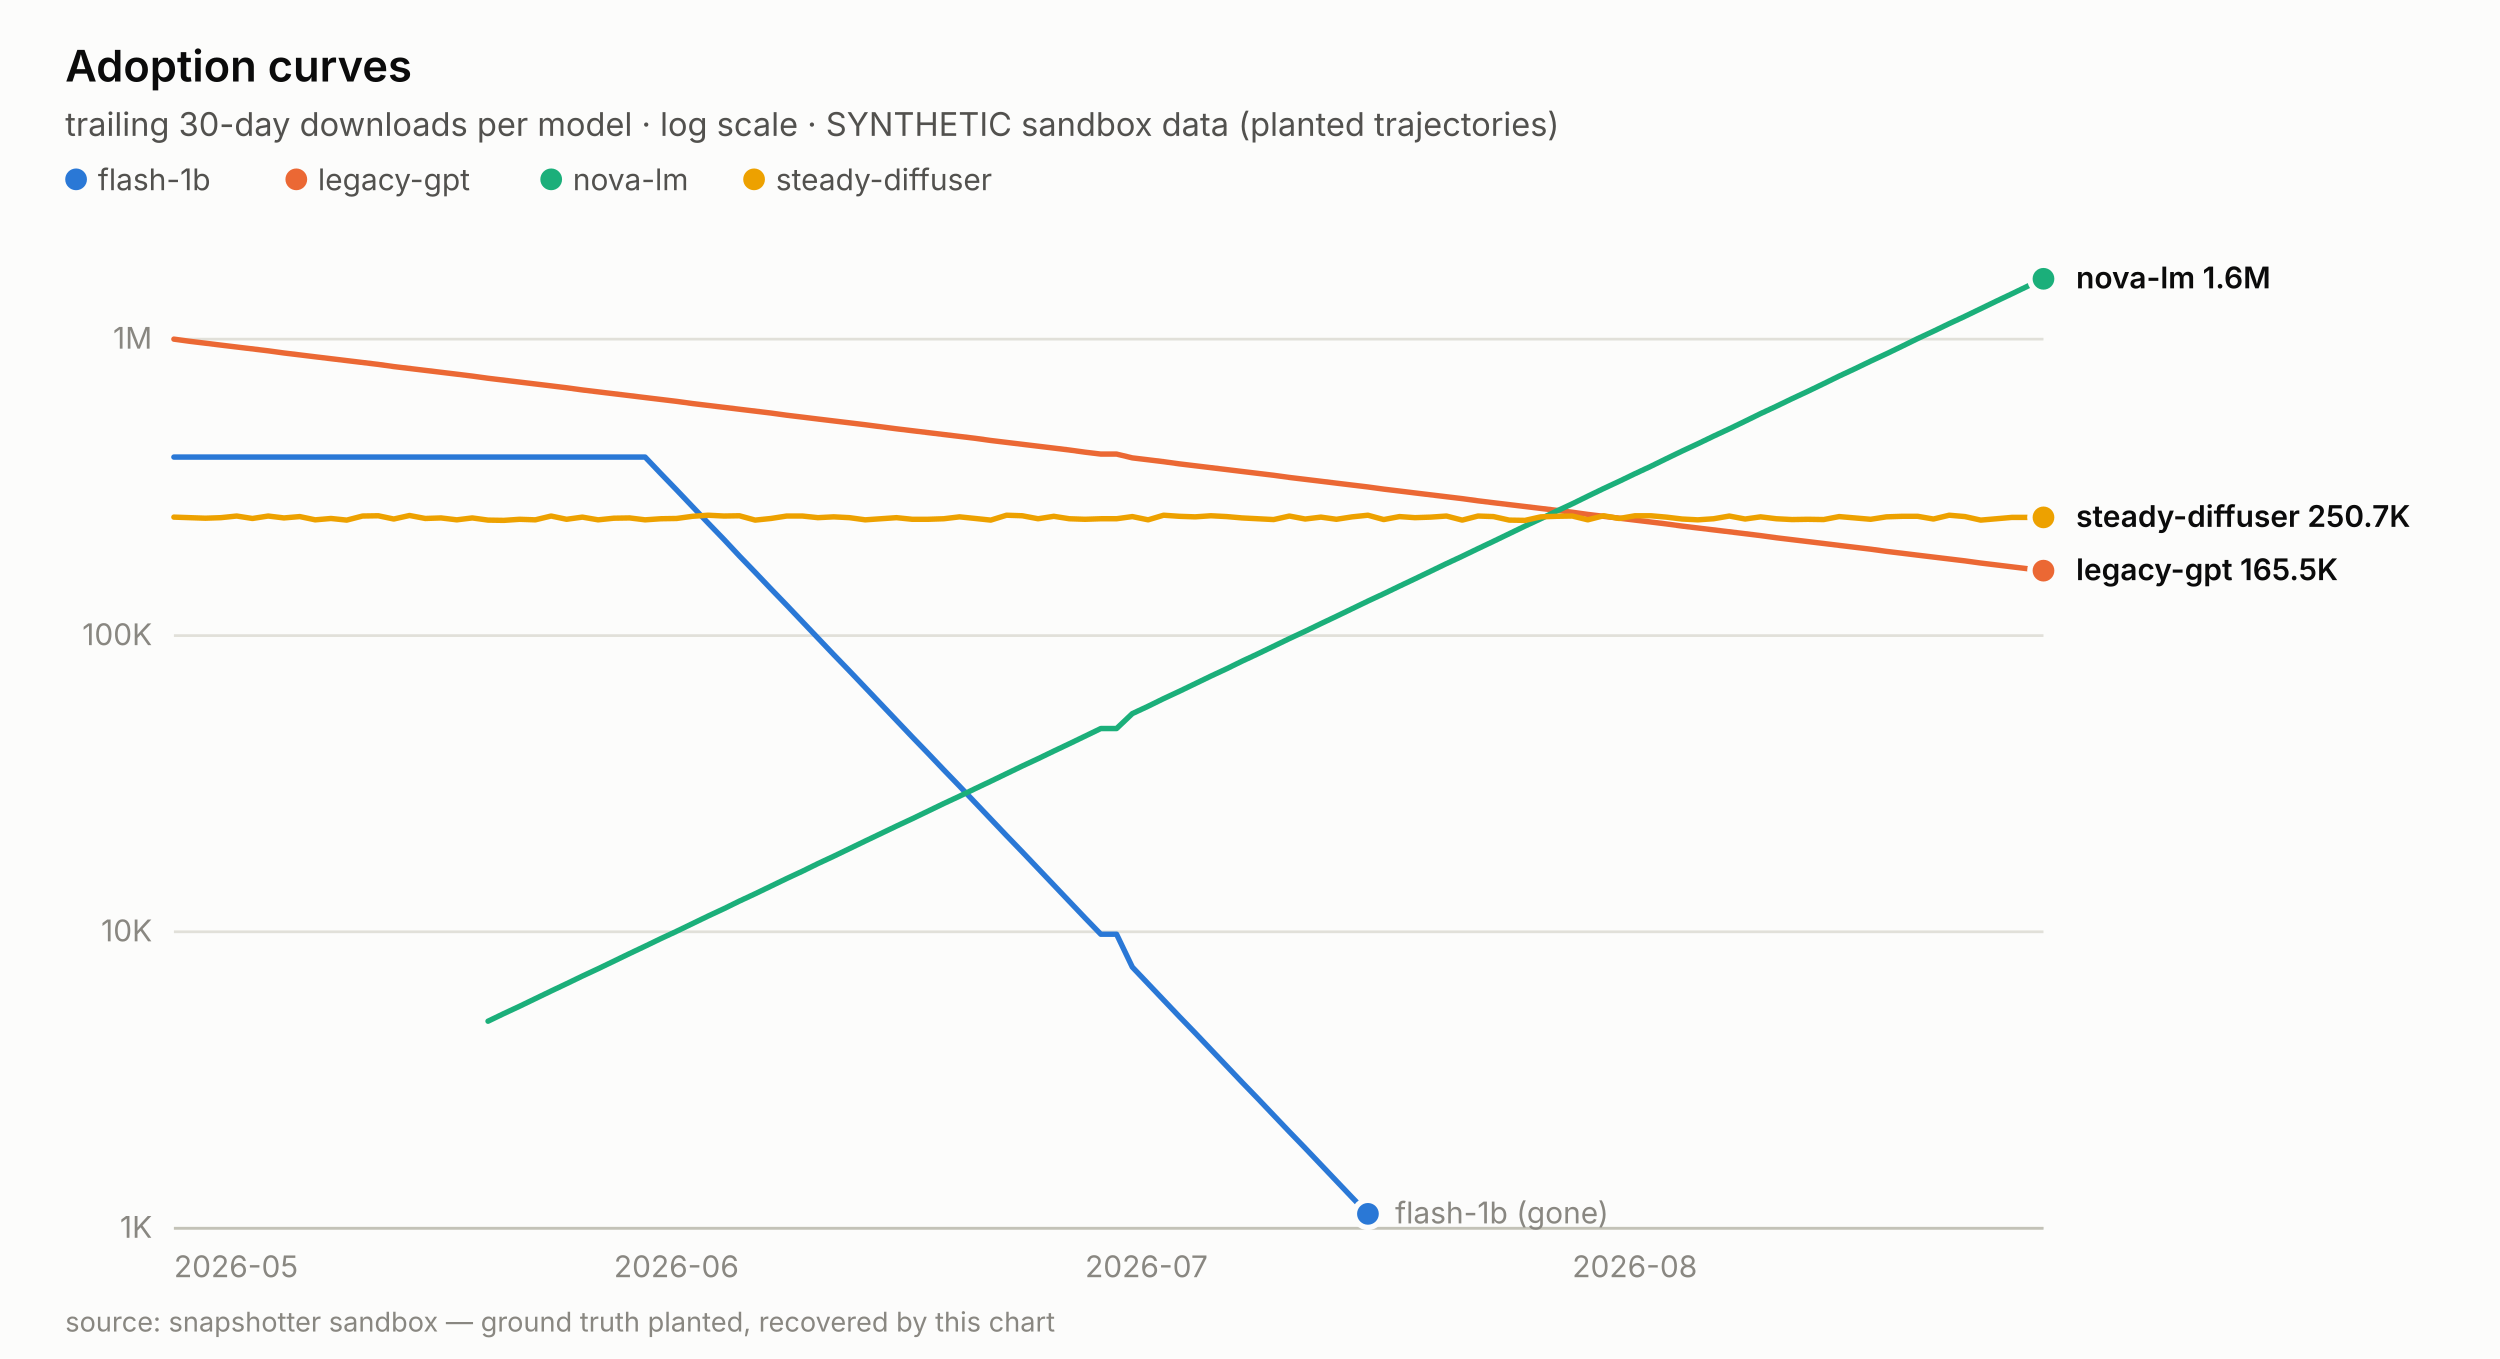
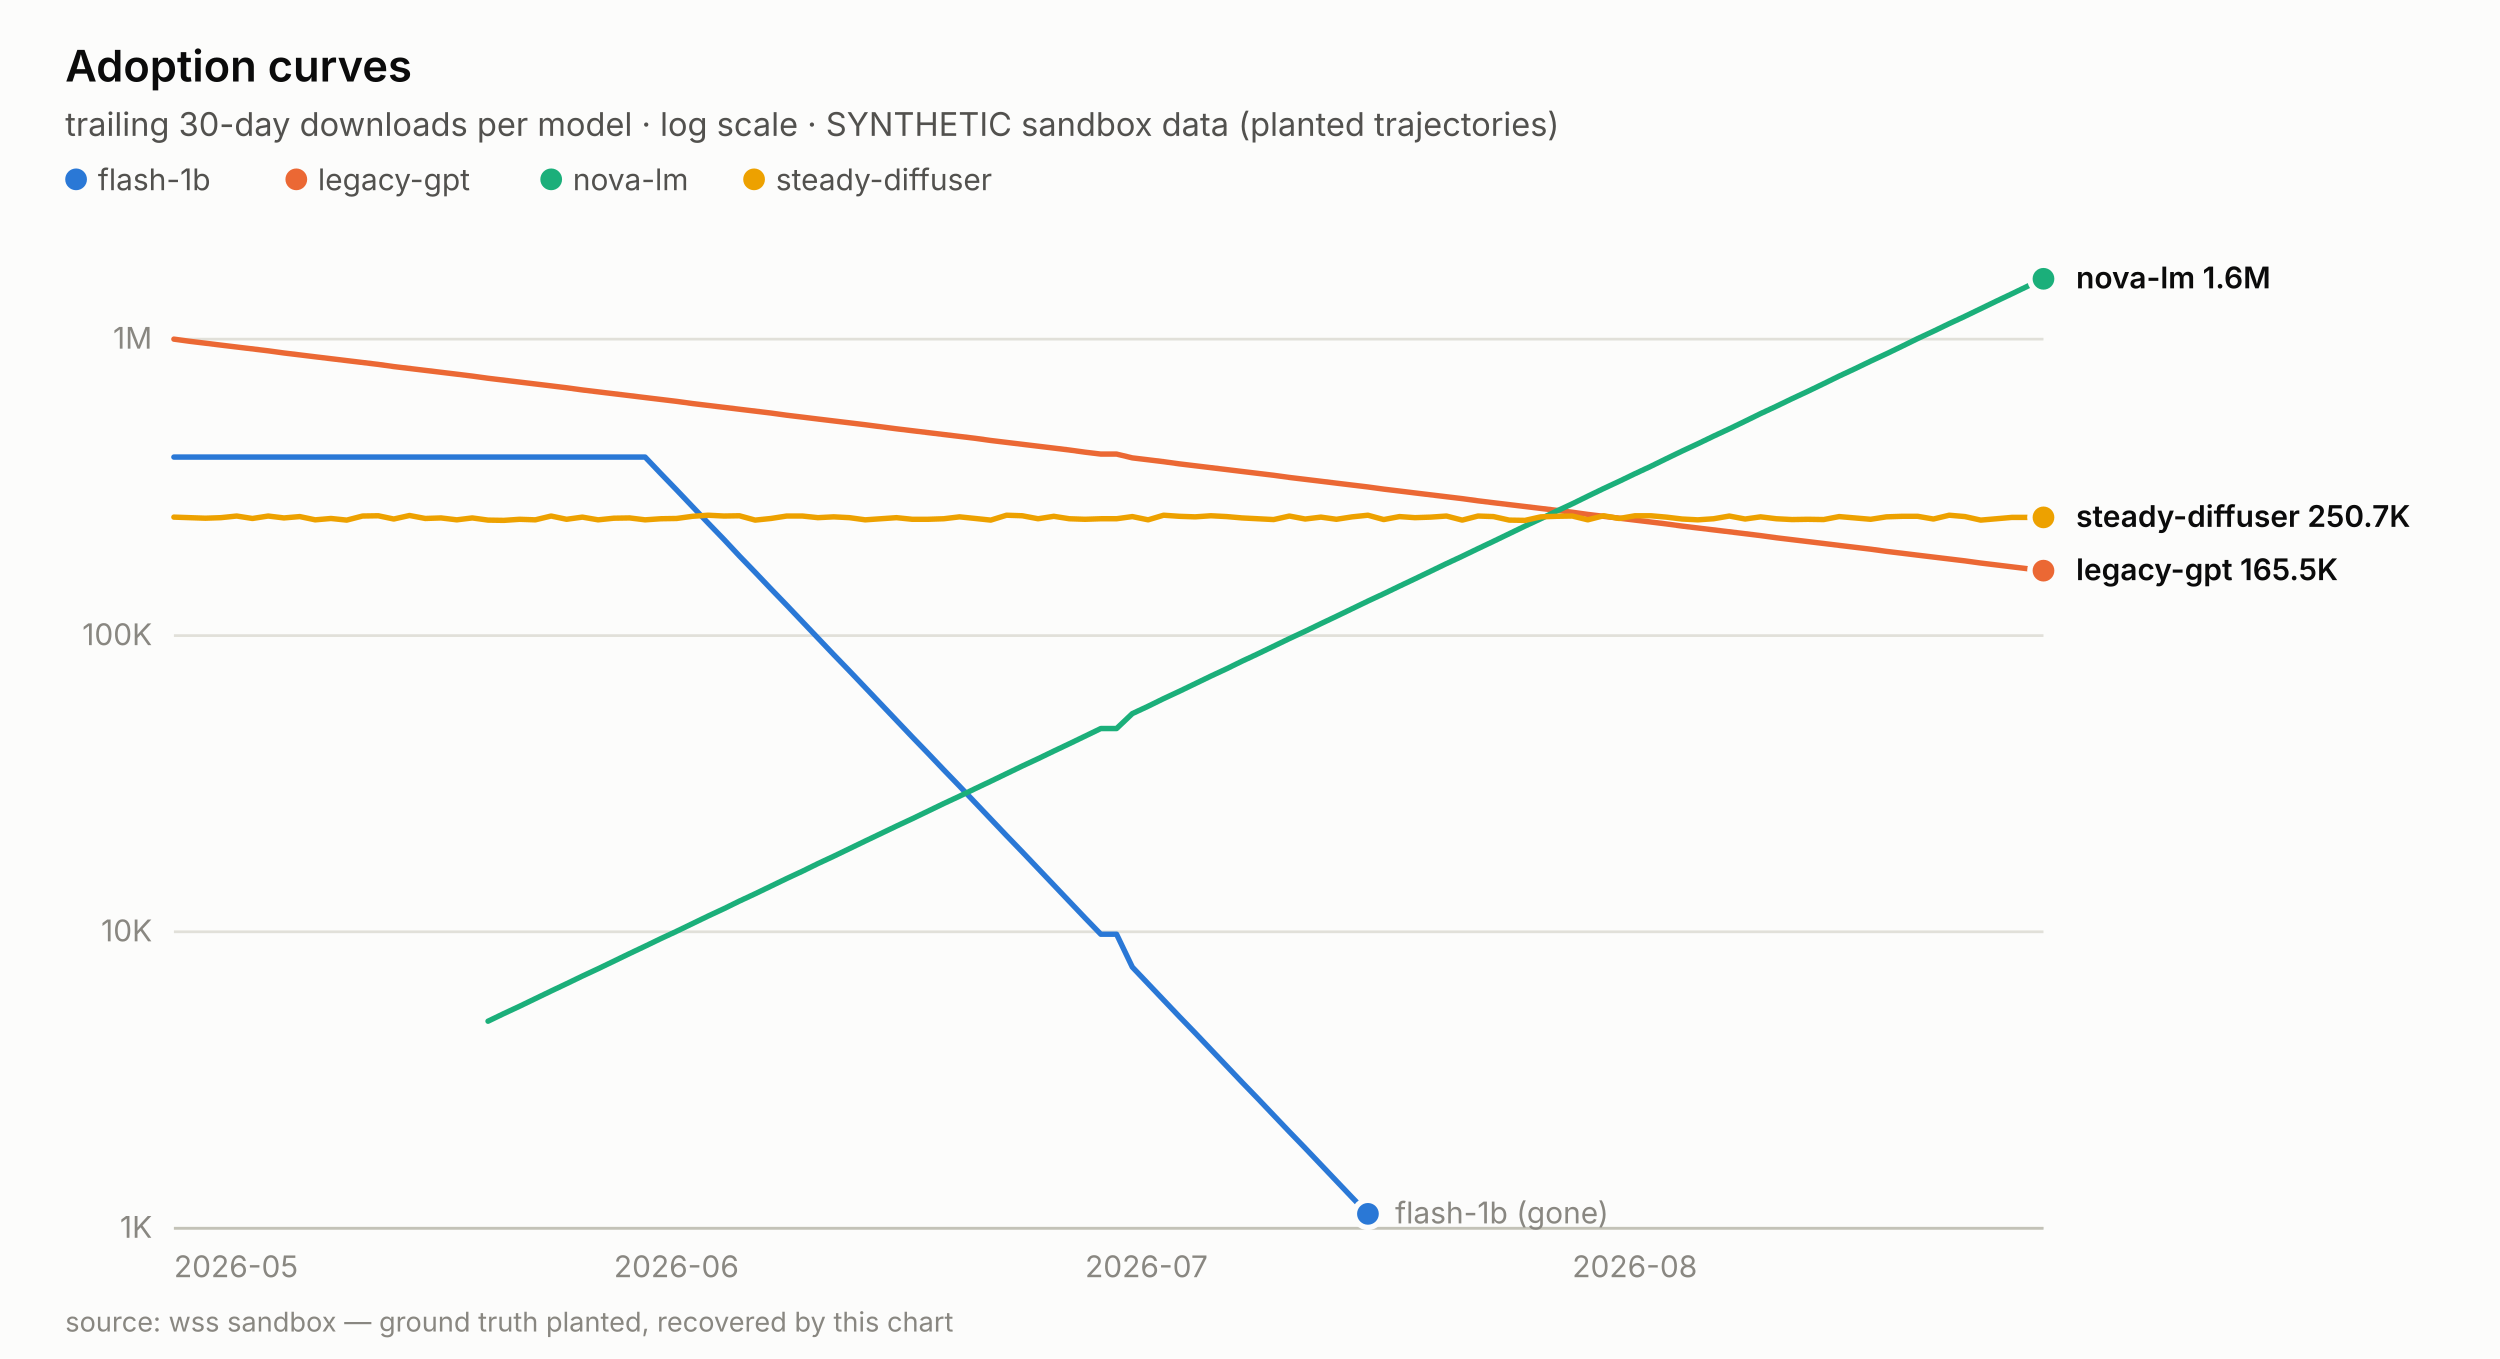
<svg xmlns="http://www.w3.org/2000/svg" width="920.0" height="500.0" viewBox="0 0 920.0 500.0" role="img" aria-label="Adoption curves">
  <rect width="920.0" height="500.0" fill="#fcfcfb" />
  <text x="24.0" y="30.0" font-family="system-ui, -apple-system, &quot;Segoe UI&quot;, sans-serif" font-size="16" fill="#0b0b0b" text-anchor="start" font-weight="600" style="">Adoption curves</text>
  <text x="24.0" y="50.0" font-family="system-ui, -apple-system, &quot;Segoe UI&quot;, sans-serif" font-size="12" fill="#52514e" text-anchor="start" font-weight="normal" style="">trailing 30-day downloads per model · log scale · SYNTHETIC sandbox data (planted trajectories)</text>
  <circle cx="28.0" cy="66" r="4" fill="#2a78d6" />
  <text x="36.0" y="70.0" font-family="system-ui, -apple-system, &quot;Segoe UI&quot;, sans-serif" font-size="11" fill="#52514e" text-anchor="start" font-weight="normal" style="">flash-1b</text>
  <circle cx="109.04" cy="66" r="4" fill="#eb6834" />
  <text x="117.0" y="70.0" font-family="system-ui, -apple-system, &quot;Segoe UI&quot;, sans-serif" font-size="11" fill="#52514e" text-anchor="start" font-weight="normal" style="">legacy-gpt</text>
  <circle cx="202.84" cy="66" r="4" fill="#1baf7a" />
  <text x="210.8" y="70.0" font-family="system-ui, -apple-system, &quot;Segoe UI&quot;, sans-serif" font-size="11" fill="#52514e" text-anchor="start" font-weight="normal" style="">nova-lm</text>
  <circle cx="277.5" cy="66" r="4" fill="#eda100" />
  <text x="285.5" y="70.0" font-family="system-ui, -apple-system, &quot;Segoe UI&quot;, sans-serif" font-size="11" fill="#52514e" text-anchor="start" font-weight="normal" style="">steady-diffuser</text>
  <line x1="64.0" y1="452.0" x2="752.0" y2="452.0" stroke="#e1e0d9" stroke-width="1" />
  <text x="56.0" y="455.5" font-family="system-ui, -apple-system, &quot;Segoe UI&quot;, sans-serif" font-size="11" fill="#898781" text-anchor="end" font-weight="normal" style="font-variant-numeric: tabular-nums;">1K</text>
  <line x1="64.0" y1="342.9" x2="752.0" y2="342.9" stroke="#e1e0d9" stroke-width="1" />
  <text x="56.0" y="346.4" font-family="system-ui, -apple-system, &quot;Segoe UI&quot;, sans-serif" font-size="11" fill="#898781" text-anchor="end" font-weight="normal" style="font-variant-numeric: tabular-nums;">10K</text>
  <line x1="64.0" y1="233.9" x2="752.0" y2="233.9" stroke="#e1e0d9" stroke-width="1" />
  <text x="56.0" y="237.4" font-family="system-ui, -apple-system, &quot;Segoe UI&quot;, sans-serif" font-size="11" fill="#898781" text-anchor="end" font-weight="normal" style="font-variant-numeric: tabular-nums;">100K</text>
  <line x1="64.0" y1="124.8" x2="752.0" y2="124.8" stroke="#e1e0d9" stroke-width="1" />
  <text x="56.0" y="128.3" font-family="system-ui, -apple-system, &quot;Segoe UI&quot;, sans-serif" font-size="11" fill="#898781" text-anchor="end" font-weight="normal" style="font-variant-numeric: tabular-nums;">1M</text>
  <text x="64.0" y="470.0" font-family="system-ui, -apple-system, &quot;Segoe UI&quot;, sans-serif" font-size="11" fill="#898781" text-anchor="start" font-weight="normal" style="font-variant-numeric: tabular-nums;">2026-05</text>
  <text x="225.9" y="470.0" font-family="system-ui, -apple-system, &quot;Segoe UI&quot;, sans-serif" font-size="11" fill="#898781" text-anchor="start" font-weight="normal" style="font-variant-numeric: tabular-nums;">2026-06</text>
  <text x="399.3" y="470.0" font-family="system-ui, -apple-system, &quot;Segoe UI&quot;, sans-serif" font-size="11" fill="#898781" text-anchor="start" font-weight="normal" style="font-variant-numeric: tabular-nums;">2026-07</text>
  <text x="578.6" y="470.0" font-family="system-ui, -apple-system, &quot;Segoe UI&quot;, sans-serif" font-size="11" fill="#898781" text-anchor="start" font-weight="normal" style="font-variant-numeric: tabular-nums;">2026-08</text>
  <line x1="64.0" y1="452.0" x2="752.0" y2="452.0" stroke="#c3c2b7" stroke-width="1" />
  <polyline points="64.0,168.2 69.8,168.2 75.6,168.2 81.3,168.2 87.1,168.2 92.9,168.2 98.7,168.2 104.5,168.2 110.3,168.2 116.0,168.2 121.8,168.2 127.6,168.2 133.4,168.2 139.2,168.2 144.9,168.2 150.7,168.2 156.5,168.2 162.3,168.2 168.1,168.2 173.8,168.2 179.6,168.2 185.4,168.2 191.2,168.2 197.0,168.2 202.8,168.2 208.5,168.2 214.3,168.2 220.1,168.2 225.9,168.2 231.7,168.2 237.4,168.2 243.2,174.3 249.0,180.3 254.8,186.4 260.6,192.5 266.4,198.5 272.1,204.6 277.9,210.6 283.7,216.7 289.5,222.7 295.3,228.8 301.0,234.8 306.8,240.9 312.6,246.9 318.4,253.0 329.9,265.1 335.7,271.2 341.5,277.2 347.3,283.3 353.1,289.3 358.9,295.4 364.6,301.4 370.4,307.5 376.2,313.5 382.0,319.6 387.8,325.7 393.5,331.7 399.3,337.8 405.1,343.8 410.9,343.8 416.7,355.9 422.5,362.0 428.2,368.0 434.0,374.1 439.8,380.1 445.6,386.2 451.4,392.3 457.1,398.3 462.9,404.3 468.7,410.4 474.5,416.5 480.3,422.5 486.1,428.6 491.8,434.6 497.6,440.7 503.4,446.7" fill="none" stroke="#2a78d6" stroke-width="2" stroke-linejoin="round" stroke-linecap="round" />
  <circle cx="503.4" cy="446.7" r="5" fill="#2a78d6" stroke="#fcfcfb" stroke-width="2" />
  <polyline points="64.0,124.8 69.8,125.6 75.6,126.3 81.3,127.0 87.1,127.7 92.9,128.4 98.7,129.1 104.5,129.9 110.3,130.6 116.0,131.3 121.8,132.0 127.6,132.7 133.4,133.4 139.2,134.1 144.9,134.9 150.7,135.6 156.5,136.3 162.3,137.0 168.1,137.7 173.8,138.4 179.6,139.2 185.4,139.9 191.2,140.6 197.0,141.3 202.8,142.0 208.5,142.7 214.3,143.5 220.1,144.2 225.9,144.9 231.7,145.6 237.4,146.3 243.2,147.0 249.0,147.7 254.8,148.5 260.6,149.2 266.4,149.9 272.1,150.6 277.9,151.3 283.7,152.0 289.5,152.8 295.3,153.5 301.0,154.2 306.8,154.9 312.6,155.6 318.4,156.3 329.9,157.8 335.7,158.5 341.5,159.2 347.3,159.9 353.1,160.6 358.9,161.3 364.6,162.1 370.4,162.8 376.2,163.5 382.0,164.2 387.8,164.9 393.5,165.6 399.3,166.4 405.1,167.1 410.9,167.1 416.7,168.5 422.5,169.2 428.2,169.9 434.0,170.7 439.8,171.4 445.6,172.1 451.4,172.8 457.1,173.5 462.9,174.2 468.7,174.9 474.5,175.7 480.3,176.4 486.1,177.1 491.8,177.8 497.6,178.5 503.4,179.2 509.2,180.0 515.0,180.7 520.7,181.4 526.5,182.1 532.3,182.8 538.1,183.5 543.9,184.3 549.6,185.0 555.4,185.7 561.2,186.4 567.0,187.1 572.8,187.8 578.6,188.5 584.3,189.3 590.1,190.0 595.9,190.7 601.7,191.4 607.5,192.1 613.2,192.8 619.0,193.6 624.8,194.3 630.6,195.0 636.4,195.7 642.2,196.4 647.9,197.1 653.7,197.9 659.5,198.6 665.3,199.3 671.1,200.0 676.8,200.7 682.6,201.4 688.4,202.1 694.2,202.9 700.0,203.6 705.7,204.3 711.5,205.0 717.3,205.7 723.1,206.4 728.9,207.2 734.7,207.9 740.4,208.6 746.2,209.3 752.0,210.0" fill="none" stroke="#eb6834" stroke-width="2" stroke-linejoin="round" stroke-linecap="round" />
  <circle cx="752.0" cy="210.0" r="5" fill="#eb6834" stroke="#fcfcfb" stroke-width="2" />
  <polyline points="179.6,375.8 185.4,373.0 191.2,370.3 197.0,367.5 202.8,364.7 208.5,362.0 214.3,359.2 220.1,356.5 225.9,353.7 231.7,350.9 237.4,348.2 243.2,345.4 249.0,342.7 254.8,339.9 260.6,337.1 266.4,334.4 272.1,331.6 277.9,328.9 283.7,326.1 289.5,323.3 295.3,320.6 301.0,317.8 306.8,315.1 312.6,312.3 318.4,309.5 329.9,304.0 335.7,301.3 341.5,298.5 347.3,295.7 353.1,293.0 358.9,290.2 364.6,287.5 370.4,284.7 376.2,281.9 382.0,279.2 387.8,276.4 393.5,273.7 399.3,270.9 405.1,268.1 410.9,268.1 416.7,262.6 422.5,259.9 428.2,257.1 434.0,254.4 439.8,251.6 445.6,248.8 451.4,246.1 457.1,243.3 462.9,240.6 468.7,237.8 474.5,235.0 480.3,232.3 486.1,229.5 491.8,226.8 497.6,224.0 503.4,221.2 509.2,218.5 515.0,215.7 520.7,213.0 526.5,210.2 532.3,207.4 538.1,204.7 543.9,201.9 549.6,199.2 555.4,196.4 561.2,193.6 567.0,190.9 572.8,188.1 578.6,185.4 584.3,182.6 590.1,179.8 595.9,177.1 601.7,174.3 607.5,171.6 613.2,168.8 619.0,166.0 624.8,163.3 630.6,160.5 636.4,157.8 642.2,155.0 647.9,152.2 653.7,149.5 659.5,146.7 665.3,144.0 671.1,141.2 676.8,138.4 682.6,135.7 688.4,132.9 694.2,130.2 700.0,127.4 705.7,124.6 711.5,121.9 717.3,119.1 723.1,116.4 728.9,113.6 734.7,110.8 740.4,108.1 746.2,105.3 752.0,102.6" fill="none" stroke="#1baf7a" stroke-width="2" stroke-linejoin="round" stroke-linecap="round" />
  <circle cx="752.0" cy="102.6" r="5" fill="#1baf7a" stroke="#fcfcfb" stroke-width="2" />
  <polyline points="64.0,190.3 69.8,190.5 75.6,190.7 81.3,190.5 87.1,189.9 92.9,190.8 98.7,189.9 104.5,190.6 110.3,190.1 116.0,191.3 121.8,190.8 127.6,191.4 133.4,189.9 139.2,189.8 144.9,191.0 150.7,189.7 156.5,190.8 162.3,190.6 168.1,191.3 173.8,190.6 179.6,191.4 185.4,191.5 191.2,191.1 197.0,191.3 202.8,189.9 208.5,191.1 214.3,190.3 220.1,191.3 225.9,190.7 231.7,190.6 237.4,191.3 243.2,190.9 249.0,190.8 254.8,190.0 260.6,189.6 266.4,189.9 272.1,189.8 277.9,191.4 283.7,190.8 289.5,189.9 295.3,189.9 301.0,190.5 306.8,190.2 312.6,190.5 318.4,191.3 329.9,190.5 335.7,191.1 341.5,191.1 347.3,190.9 353.1,190.2 358.9,190.8 364.6,191.4 370.4,189.6 376.2,189.8 382.0,190.9 387.8,190.0 393.5,190.9 399.3,191.1 405.1,190.9 410.9,190.9 416.7,190.1 422.5,191.3 428.2,189.6 434.0,190.0 439.8,190.2 445.6,189.8 451.4,190.1 457.1,190.6 462.9,190.9 468.7,191.2 474.5,189.9 480.3,191.0 486.1,190.3 491.8,191.1 497.6,190.2 503.4,189.6 509.2,191.2 515.0,190.1 520.7,190.5 526.5,190.3 532.3,189.9 538.1,191.4 543.9,189.9 549.6,190.1 555.4,191.4 561.2,191.5 567.0,190.2 572.8,190.0 578.6,189.9 584.3,191.3 590.1,189.8 595.9,190.8 601.7,189.8 607.5,189.8 613.2,190.3 619.0,191.0 624.8,191.3 630.6,190.9 636.4,189.9 642.2,191.0 647.9,190.2 653.7,190.9 659.5,191.2 665.3,191.1 671.1,191.2 676.8,190.1 682.6,190.6 688.4,191.1 694.2,190.2 700.0,190.0 705.7,190.0 711.5,191.0 717.3,189.6 723.1,190.1 728.9,191.4 734.7,190.9 740.4,190.4 746.2,190.4 752.0,190.4" fill="none" stroke="#eda100" stroke-width="2" stroke-linejoin="round" stroke-linecap="round" />
  <circle cx="752.0" cy="190.4" r="5" fill="#eda100" stroke="#fcfcfb" stroke-width="2" />
  <text x="764.0" y="106.1" font-family="system-ui, -apple-system, &quot;Segoe UI&quot;, sans-serif" font-size="11" fill="#0b0b0b" text-anchor="start" font-weight="600" style="">nova-lm  1.6M</text>
  <text x="764.0" y="193.9" font-family="system-ui, -apple-system, &quot;Segoe UI&quot;, sans-serif" font-size="11" fill="#0b0b0b" text-anchor="start" font-weight="600" style="">steady-diffuser  250.7K</text>
  <text x="764.0" y="213.5" font-family="system-ui, -apple-system, &quot;Segoe UI&quot;, sans-serif" font-size="11" fill="#0b0b0b" text-anchor="start" font-weight="600" style="">legacy-gpt  165.5K</text>
  <text x="513.4" y="450.2" font-family="system-ui, -apple-system, &quot;Segoe UI&quot;, sans-serif" font-size="11" fill="#898781" text-anchor="start" font-weight="normal" style="">flash-1b (gone)</text>
-   <text x="24.0" y="490.0" font-family="system-ui, -apple-system, &quot;Segoe UI&quot;, sans-serif" font-size="10" fill="#898781" text-anchor="start" font-weight="normal" style="">source: snapshotter sandbox — ground truth planted, recovered by this chart</text>
+   <text x="24.0" y="490.0" font-family="system-ui, -apple-system, &quot;Segoe UI&quot;, sans-serif" font-size="10" fill="#898781" text-anchor="start" font-weight="normal" style="">source: wss sandbox — ground truth planted, recovered by this chart</text>
</svg>
